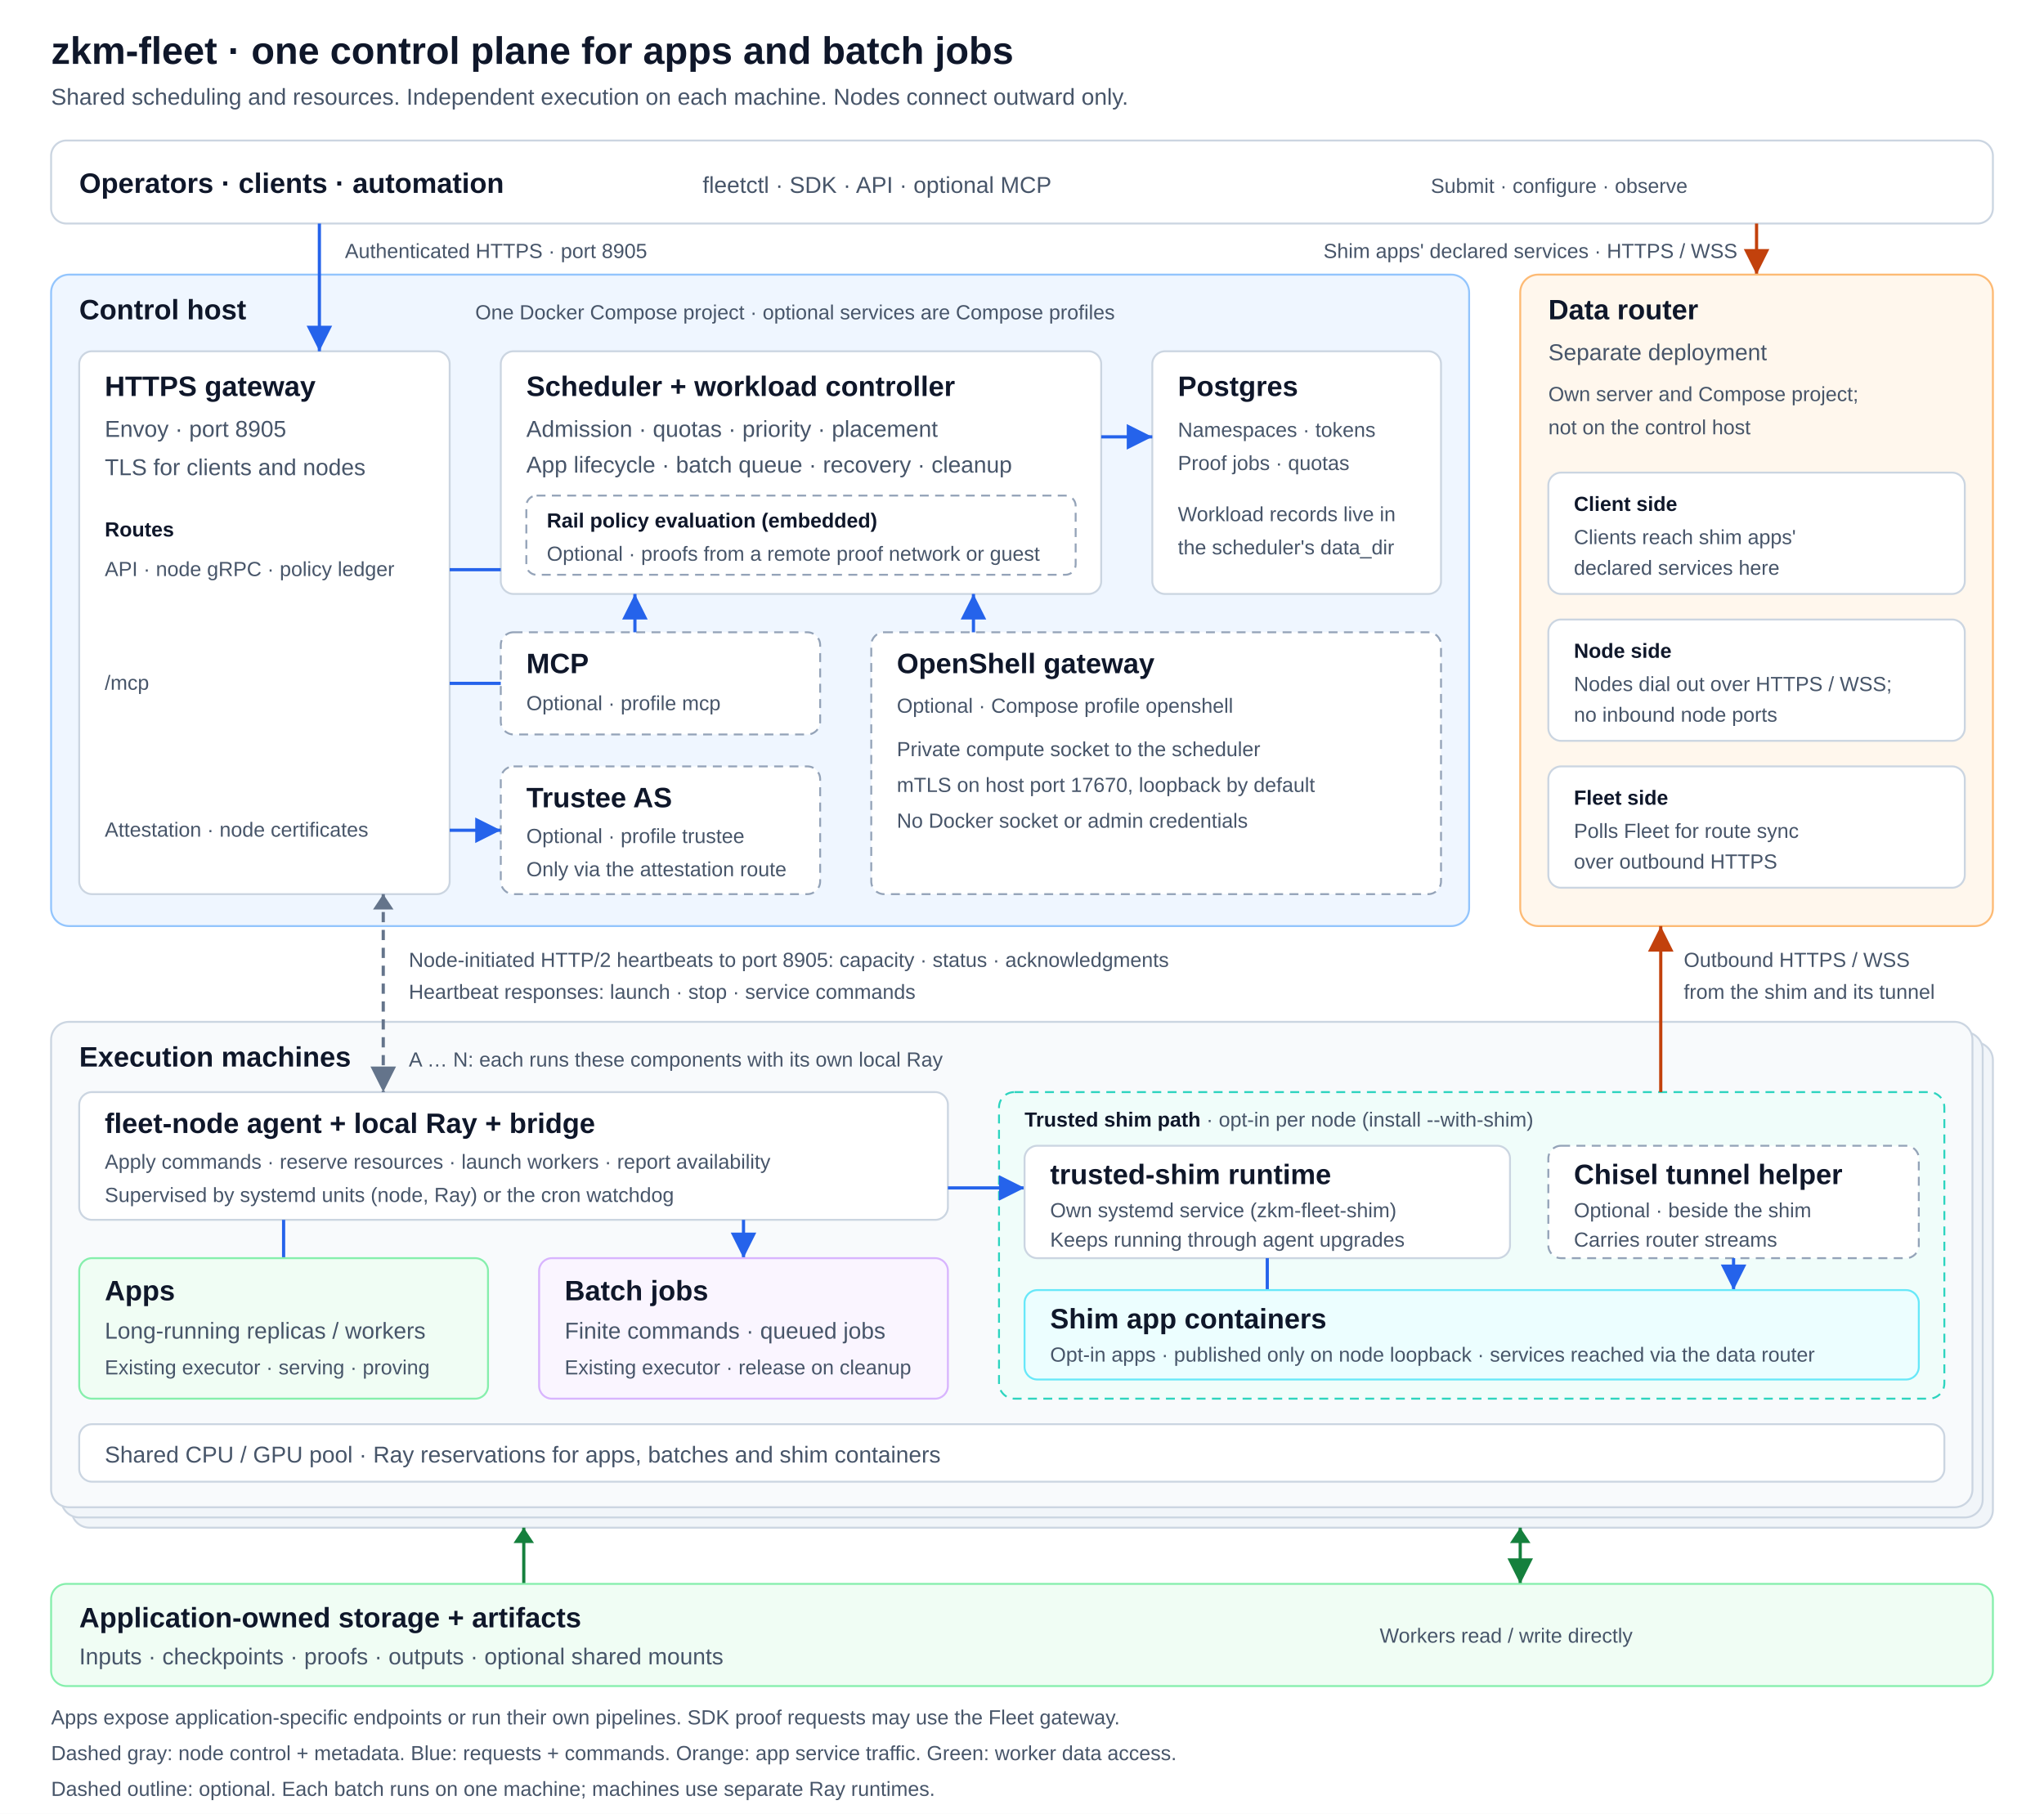
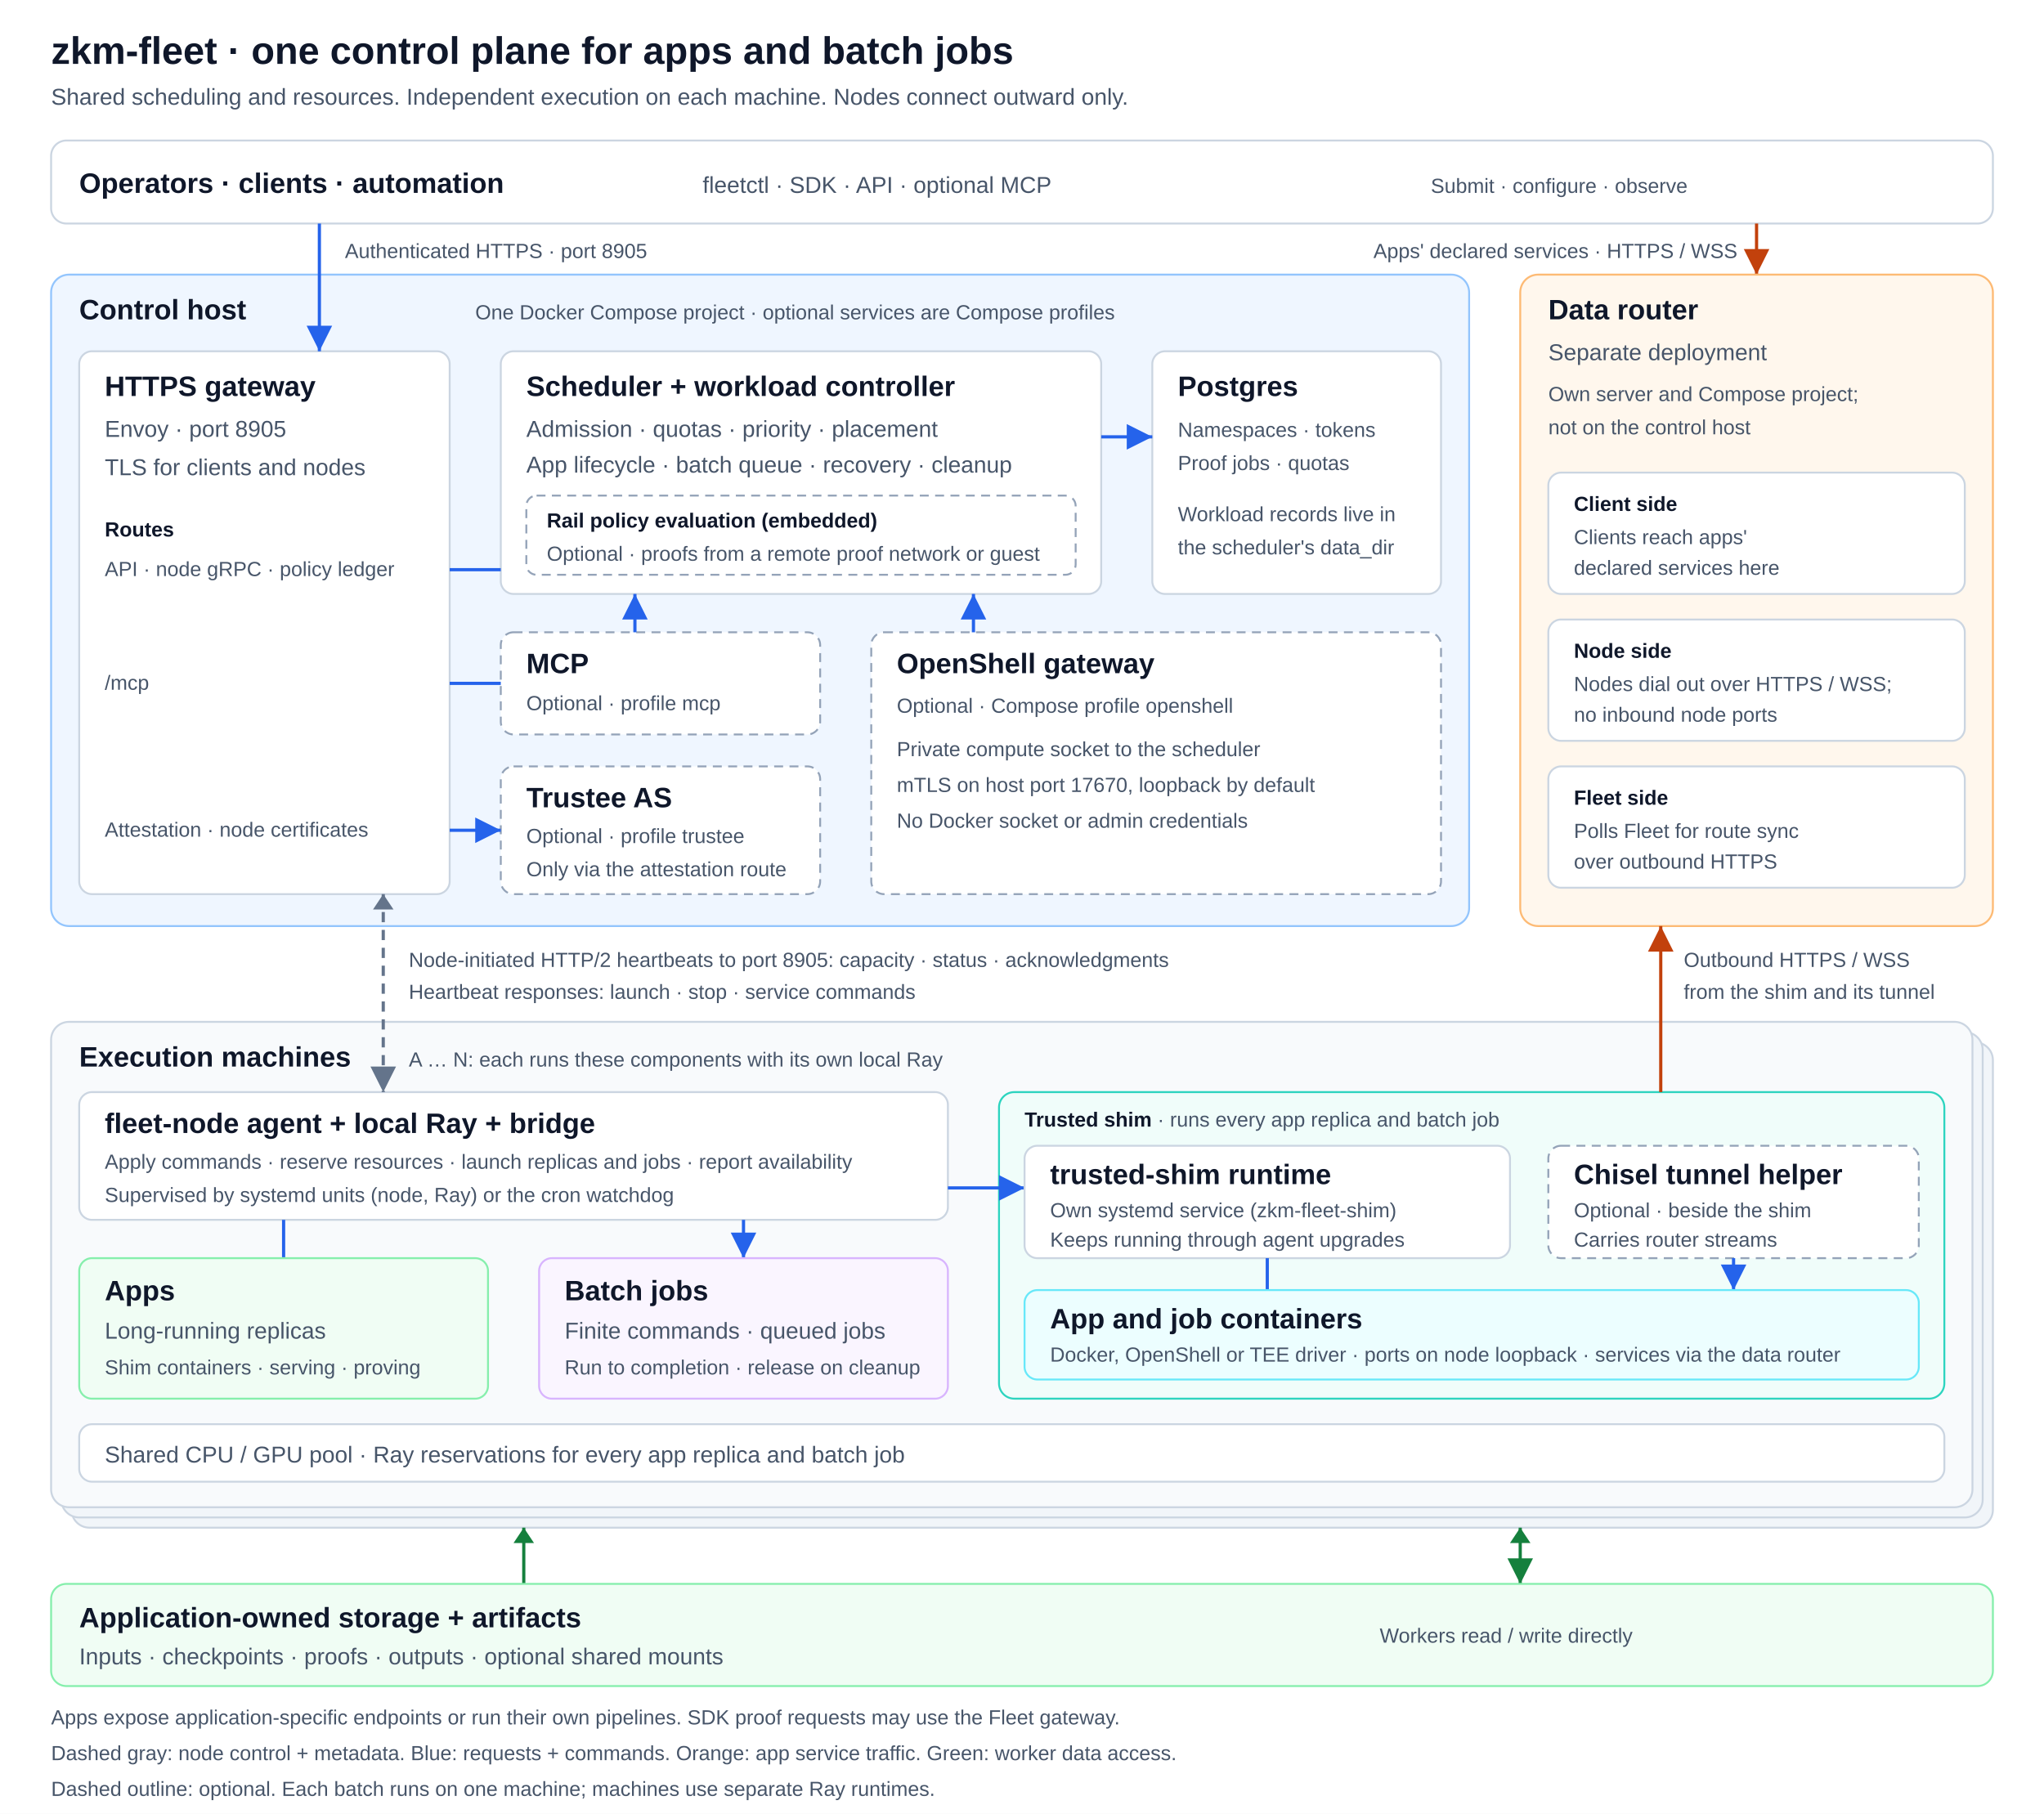
<svg xmlns="http://www.w3.org/2000/svg" width="1600" height="1420" viewBox="0 0 1600 1420" role="img" aria-labelledby="title desc">
  <defs>
    <marker id="control" markerWidth="9" markerHeight="9" refX="8" refY="4" orient="auto">
      <path d="M0 0L8 4L0 8Z" fill="#64748b" />
    </marker>
    <marker id="data" markerWidth="9" markerHeight="9" refX="8" refY="4" orient="auto">
      <path d="M0 0L8 4L0 8Z" fill="#2563eb" />
    </marker>
    <marker id="local" markerWidth="9" markerHeight="9" refX="8" refY="4" orient="auto">
      <path d="M0 0L8 4L0 8Z" fill="#15803d" />
    </marker>
    <marker id="svc" markerWidth="9" markerHeight="9" refX="8" refY="4" orient="auto">
      <path d="M0 0L8 4L0 8Z" fill="#c2410c" />
    </marker>
  </defs>
  <style>
text{font-family:Arial,Helvetica,sans-serif;fill:#0f172a}
.title{font-size:30px;font-weight:700}.name{font-size:22px;font-weight:700}
.detail{font-size:18px;fill:#475569}.small{font-size:16px;fill:#475569}
.label{font-size:16px;font-weight:700}
.box{fill:#fff;stroke:#cbd5e1;stroke-width:1.5}
.opt{fill:#fff;stroke:#94a3b8;stroke-width:1.5;stroke-dasharray:7 5}
.control{fill:none;stroke:#64748b;stroke-width:2.5;stroke-dasharray:8 6;marker-end:url(#control)}
.data{fill:none;stroke:#2563eb;stroke-width:2.5;marker-end:url(#data)}
.local{fill:none;stroke:#15803d;stroke-width:2.5;marker-end:url(#local)}
.svc{fill:none;stroke:#c2410c;stroke-width:2.5;marker-end:url(#svc)}
</style>
  <rect width="1600" height="1420" fill="#fff" />
  <text x="40" y="50" class="title">zkm-fleet · one control plane for apps and batch jobs</text>
  <text x="40" y="82" class="detail">Shared scheduling and resources. Independent execution on each machine. Nodes connect outward only.</text>
  <rect x="40" y="110" width="1520" height="65" rx="12" class="box" />
  <text x="62" y="151" class="name">Operators · clients · automation</text>
  <text x="550" y="151" class="detail">fleetctl · SDK · API · optional MCP</text>
  <text x="1120" y="151" class="small">Submit · configure · observe</text>
  <text x="270" y="202" class="small">Authenticated HTTPS · port 8905</text>
  <path d="M1375 175V215" class="svc" />
-   <text x="1360" y="202" class="small" text-anchor="end">Shim apps' declared services · HTTPS / WSS</text>
+   <text x="1360" y="202" class="small" text-anchor="end">Apps' declared services · HTTPS / WSS</text>
  <rect x="40" y="215" width="1110" height="510" rx="14" fill="#eff6ff" stroke="#93c5fd" stroke-width="1.5" />
  <text x="62" y="250" class="name">Control host</text>
  <text x="372" y="250" class="small">One Docker Compose project · optional services are Compose profiles</text>
  <rect x="62" y="275" width="290" height="425" rx="10" class="box" />
  <text x="82" y="310" class="name">HTTPS gateway</text>
  <text x="82" y="342" class="detail">Envoy · port 8905</text>
  <text x="82" y="372" class="detail">TLS for clients and nodes</text>
  <text x="82" y="420" class="label">Routes</text>
  <text x="82" y="451" class="small">API · node gRPC · policy ledger</text>
  <text x="82" y="540" class="small">/mcp</text>
  <text x="82" y="655" class="small">Attestation · node certificates</text>
  <path d="M250 175V275" class="data" />
  <rect x="392" y="275" width="470" height="190" rx="10" class="box" />
  <text x="412" y="310" class="name">Scheduler + workload controller</text>
  <text x="412" y="342" class="detail">Admission · quotas · priority · placement</text>
  <text x="412" y="370" class="detail">App lifecycle · batch queue · recovery · cleanup</text>
  <rect x="412" y="388" width="430" height="62" rx="8" class="opt" />
  <text x="428" y="413" class="label">Rail policy evaluation (embedded)</text>
  <text x="428" y="439" class="small">Optional · proofs from a remote proof network or guest</text>
  <rect x="902" y="275" width="226" height="190" rx="10" class="box" />
  <text x="922" y="310" class="name">Postgres</text>
  <text x="922" y="342" class="small">Namespaces · tokens</text>
  <text x="922" y="368" class="small">Proof jobs · quotas</text>
  <text x="922" y="408" class="small">Workload records live in</text>
  <text x="922" y="434" class="small">the scheduler's data_dir</text>
  <path d="M352 446H392 M862 342H902" class="data" />
  <rect x="392" y="495" width="250" height="80" rx="10" class="opt" />
  <text x="412" y="527" class="name">MCP</text>
  <text x="412" y="556" class="small">Optional · profile mcp</text>
  <path d="M352 535H392 M497 495V465" class="data" />
  <rect x="392" y="600" width="250" height="100" rx="10" class="opt" />
  <text x="412" y="632" class="name">Trustee AS</text>
  <text x="412" y="660" class="small">Optional · profile trustee</text>
  <text x="412" y="686" class="small">Only via the attestation route</text>
  <path d="M352 650H392" class="data" />
  <rect x="682" y="495" width="446" height="205" rx="10" class="opt" />
  <text x="702" y="527" class="name">OpenShell gateway</text>
  <text x="702" y="558" class="small">Optional · Compose profile openshell</text>
  <text x="702" y="592" class="small">Private compute socket to the scheduler</text>
  <text x="702" y="620" class="small">mTLS on host port 17670, loopback by default</text>
  <text x="702" y="648" class="small">No Docker socket or admin credentials</text>
  <path d="M762 495V465" class="data" />
  <rect x="1190" y="215" width="370" height="510" rx="14" fill="#fff7ed" stroke="#fdba74" stroke-width="1.5" />
  <text x="1212" y="250" class="name">Data router</text>
  <text x="1212" y="282" class="detail">Separate deployment</text>
  <text x="1212" y="314" class="small">Own server and Compose project;</text>
  <text x="1212" y="340" class="small">not on the control host</text>
  <rect x="1212" y="370" width="326" height="95" rx="10" class="box" />
  <text x="1232" y="400" class="label">Client side</text>
-   <text x="1232" y="426" class="small">Clients reach shim apps'</text>
+   <text x="1232" y="426" class="small">Clients reach apps'</text>
  <text x="1232" y="450" class="small">declared services here</text>
  <rect x="1212" y="485" width="326" height="95" rx="10" class="box" />
  <text x="1232" y="515" class="label">Node side</text>
  <text x="1232" y="541" class="small">Nodes dial out over HTTPS / WSS;</text>
  <text x="1232" y="565" class="small">no inbound node ports</text>
  <rect x="1212" y="600" width="326" height="95" rx="10" class="box" />
  <text x="1232" y="630" class="label">Fleet side</text>
  <text x="1232" y="656" class="small">Polls Fleet for route sync</text>
  <text x="1232" y="680" class="small">over outbound HTTPS</text>
  <text x="320" y="757" class="small">Node-initiated HTTP/2 heartbeats to port 8905: capacity · status · acknowledgments</text>
  <text x="320" y="782" class="small">Heartbeat responses: launch · stop · service commands</text>
  <text x="1318" y="757" class="small">Outbound HTTPS / WSS</text>
  <text x="1318" y="782" class="small">from the shim and its tunnel</text>
  <rect x="56" y="816" width="1504" height="380" rx="14" fill="#f1f5f9" stroke="#cbd5e1" stroke-width="1.5" />
  <rect x="48" y="808" width="1504" height="380" rx="14" fill="#f1f5f9" stroke="#cbd5e1" stroke-width="1.5" />
  <rect x="40" y="800" width="1504" height="380" rx="14" fill="#f8fafc" stroke="#cbd5e1" stroke-width="1.5" />
  <text x="62" y="835" class="name">Execution machines</text>
  <text x="320" y="835" class="small">A … N: each runs these components with its own local Ray</text>
  <rect x="62" y="855" width="680" height="100" rx="10" class="box" />
  <text x="82" y="887" class="name">fleet-node agent + local Ray + bridge</text>
-   <text x="82" y="915" class="small">Apply commands · reserve resources · launch workers · report availability</text>
+   <text x="82" y="915" class="small">Apply commands · reserve resources · launch replicas and jobs · report availability</text>
  <text x="82" y="941" class="small">Supervised by systemd units (node, Ray) or the cron watchdog</text>
  <path d="M222 955V985 M582 955V985" class="data" />
  <rect x="62" y="985" width="320" height="110" rx="10" fill="#f0fdf4" stroke="#86efac" stroke-width="1.5" />
  <text x="82" y="1018" class="name">Apps</text>
-   <text x="82" y="1048" class="detail">Long-running replicas / workers</text>
-   <text x="82" y="1076" class="small">Existing executor · serving · proving</text>
+   <text x="82" y="1048" class="detail">Long-running replicas</text>
+   <text x="82" y="1076" class="small">Shim containers · serving · proving</text>
  <rect x="422" y="985" width="320" height="110" rx="10" fill="#faf5ff" stroke="#d8b4fe" stroke-width="1.5" />
  <text x="442" y="1018" class="name">Batch jobs</text>
  <text x="442" y="1048" class="detail">Finite commands · queued jobs</text>
-   <text x="442" y="1076" class="small">Existing executor · release on cleanup</text>
-   <rect x="782" y="855" width="740" height="240" rx="12" fill="#f0fdfa" stroke="#2dd4bf" stroke-width="1.5" stroke-dasharray="7 5" />
-   <text x="802" y="882" class="label">Trusted shim path <tspan class="small" font-weight="400">· opt-in per node (install --with-shim)</tspan>
+   <text x="442" y="1076" class="small">Run to completion · release on cleanup</text>
+   <rect x="782" y="855" width="740" height="240" rx="12" fill="#f0fdfa" stroke="#2dd4bf" stroke-width="1.5" />
+   <text x="802" y="882" class="label">Trusted shim <tspan class="small" font-weight="400">· runs every app replica and batch job</tspan>
  </text>
  <path d="M742 930H802" class="data" />
  <rect x="802" y="897" width="380" height="88" rx="10" class="box" />
  <text x="822" y="927" class="name">trusted-shim runtime</text>
  <text x="822" y="953" class="small">Own systemd service (zkm-fleet-shim)</text>
  <text x="822" y="976" class="small">Keeps running through agent upgrades</text>
  <rect x="1212" y="897" width="290" height="88" rx="10" class="opt" />
  <text x="1232" y="927" class="name">Chisel tunnel helper</text>
  <text x="1232" y="953" class="small">Optional · beside the shim</text>
  <text x="1232" y="976" class="small">Carries router streams</text>
  <path d="M992 985V1010 M1357 985V1010" class="data" />
  <rect x="802" y="1010" width="700" height="70" rx="10" fill="#ecfeff" stroke="#67e8f9" stroke-width="1.5" />
-   <text x="822" y="1040" class="name">Shim app containers</text>
-   <text x="822" y="1066" class="small">Opt-in apps · published only on node loopback · services reached via the data router</text>
+   <text x="822" y="1040" class="name">App and job containers</text>
+   <text x="822" y="1066" class="small">Docker, OpenShell or TEE driver · ports on node loopback · services via the data router</text>
  <rect x="62" y="1115" width="1460" height="45" rx="10" class="box" />
-   <text x="82" y="1145" class="detail">Shared CPU / GPU pool · Ray reservations for apps, batches and shim containers</text>
+   <text x="82" y="1145" class="detail">Shared CPU / GPU pool · Ray reservations for every app replica and batch job</text>
  <path d="M300 700V855" class="control" />
  <path d="M300 700L292 712H308Z" fill="#64748b" />
  <path d="M1300 855V725" class="svc" />
  <path d="M410 1196V1240 M1190 1196V1240" class="local" />
  <path d="M410 1196L402 1208H418Z M1190 1196L1182 1208H1198Z" fill="#15803d" />
  <rect x="40" y="1240" width="1520" height="80" rx="12" fill="#f0fdf4" stroke="#86efac" stroke-width="1.5" />
  <text x="62" y="1274" class="name">Application-owned storage + artifacts</text>
  <text x="62" y="1303" class="detail">Inputs · checkpoints · proofs · outputs · optional shared mounts</text>
  <text x="1080" y="1286" class="small">Workers read / write directly</text>
  <text x="40" y="1350" class="small">Apps expose application-specific endpoints or run their own pipelines. SDK proof requests may use the Fleet gateway.</text>
  <text x="40" y="1378" class="small">Dashed gray: node control + metadata. Blue: requests + commands. Orange: app service traffic. Green: worker data access.</text>
  <text x="40" y="1406" class="small">Dashed outline: optional. Each batch runs on one machine; machines use separate Ray runtimes.</text>
</svg>
